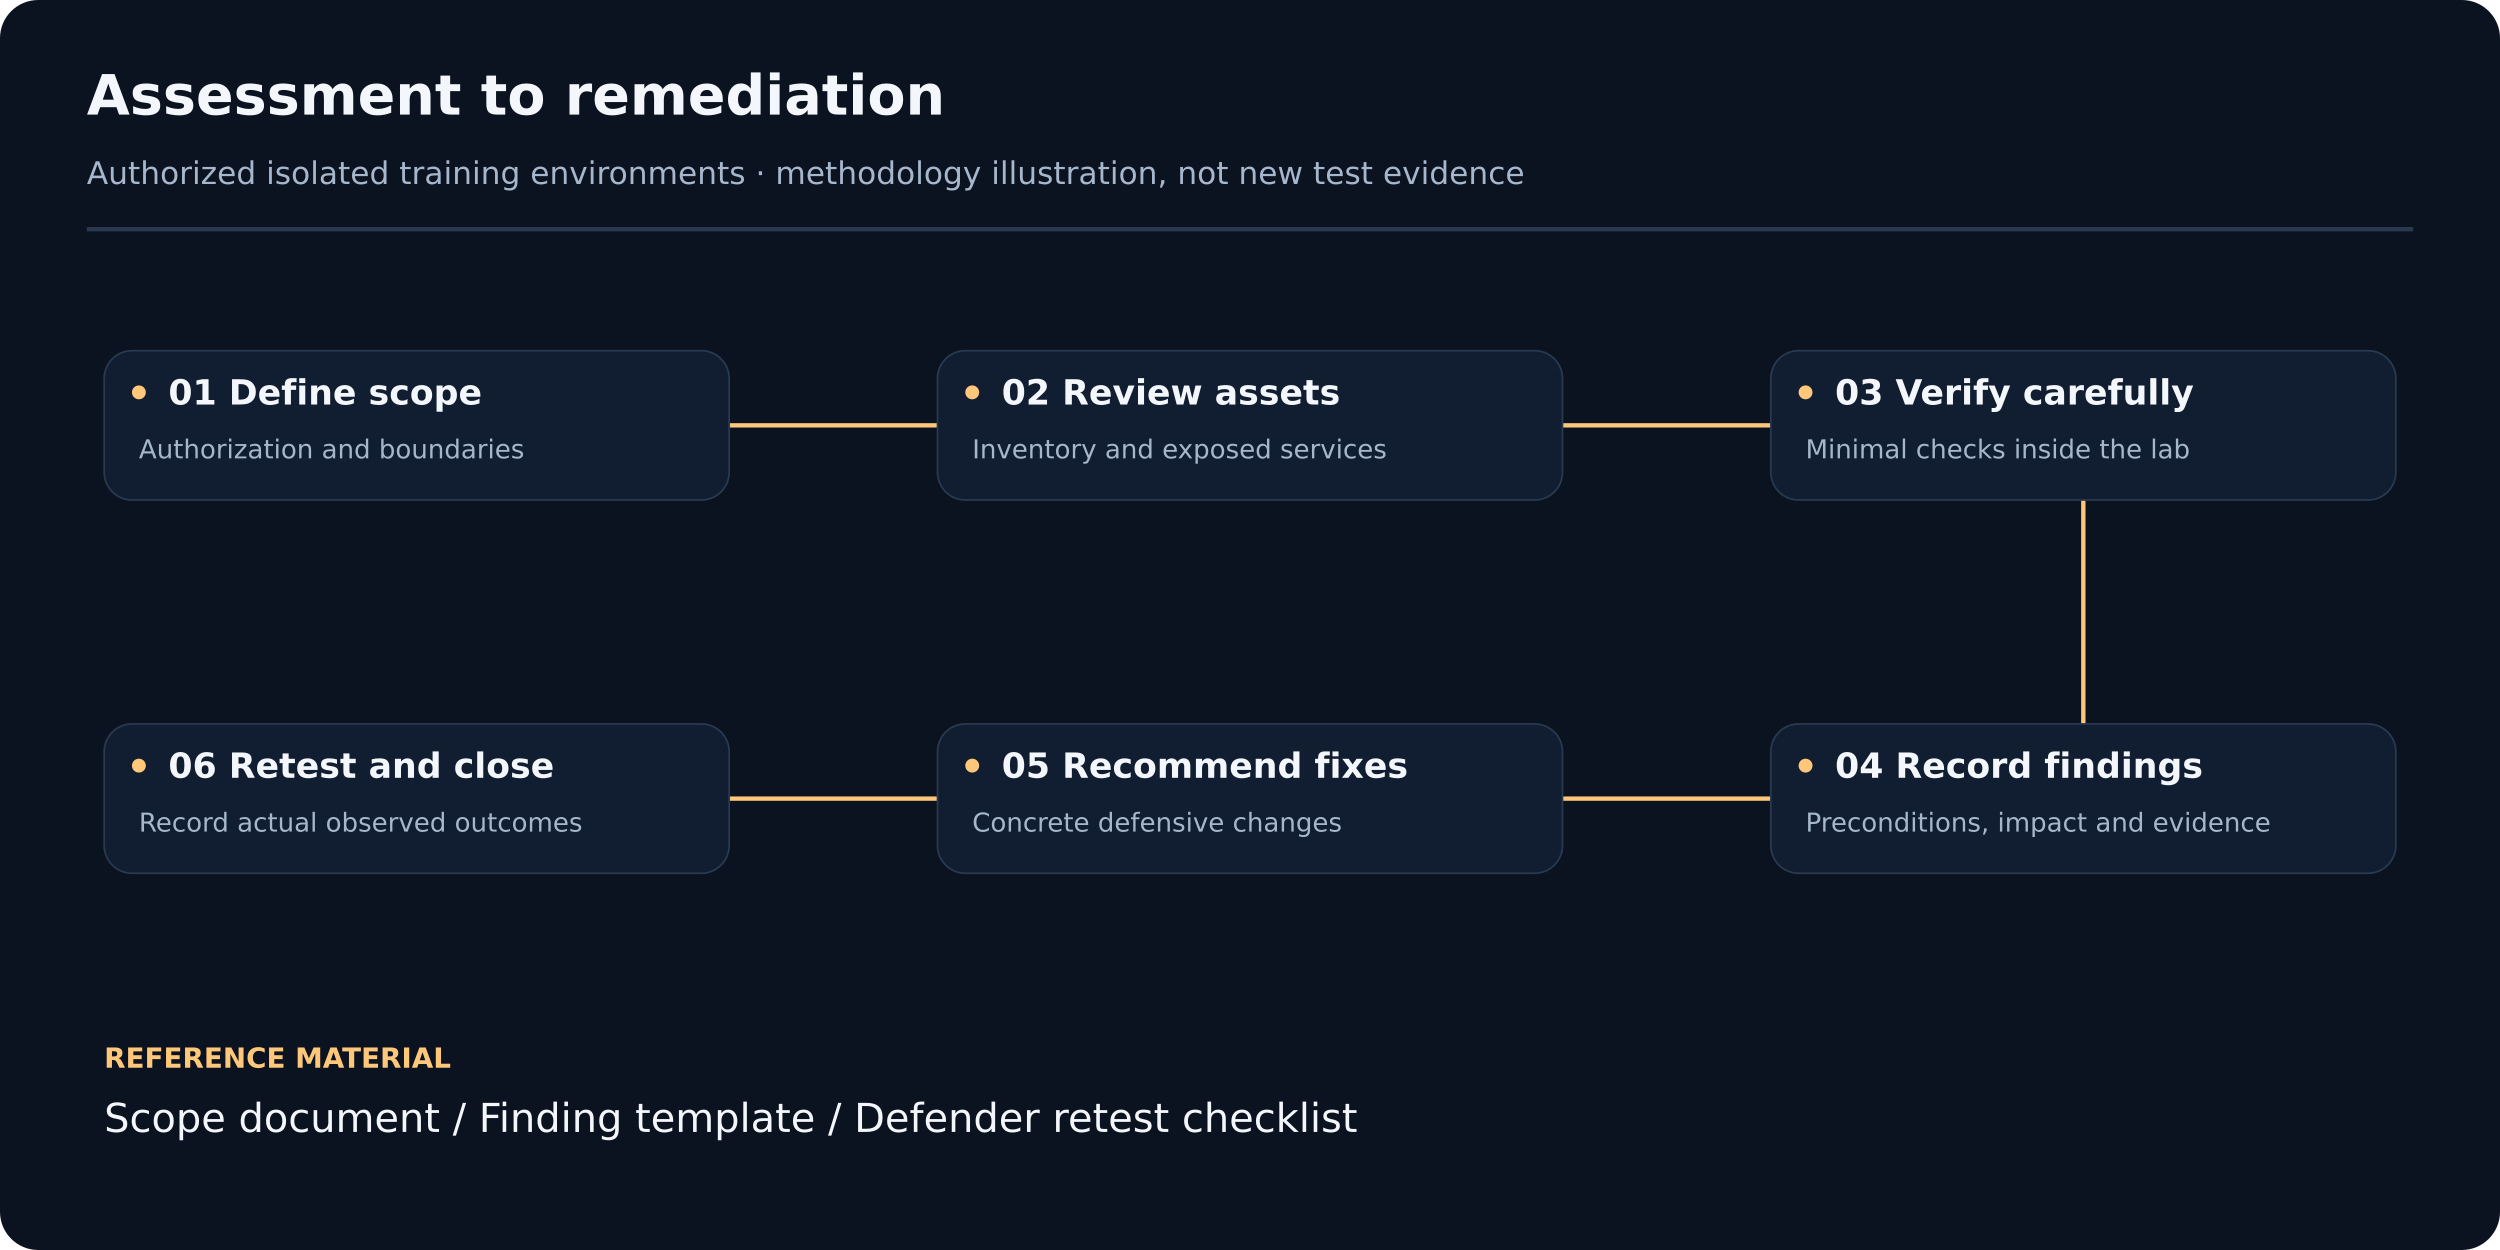
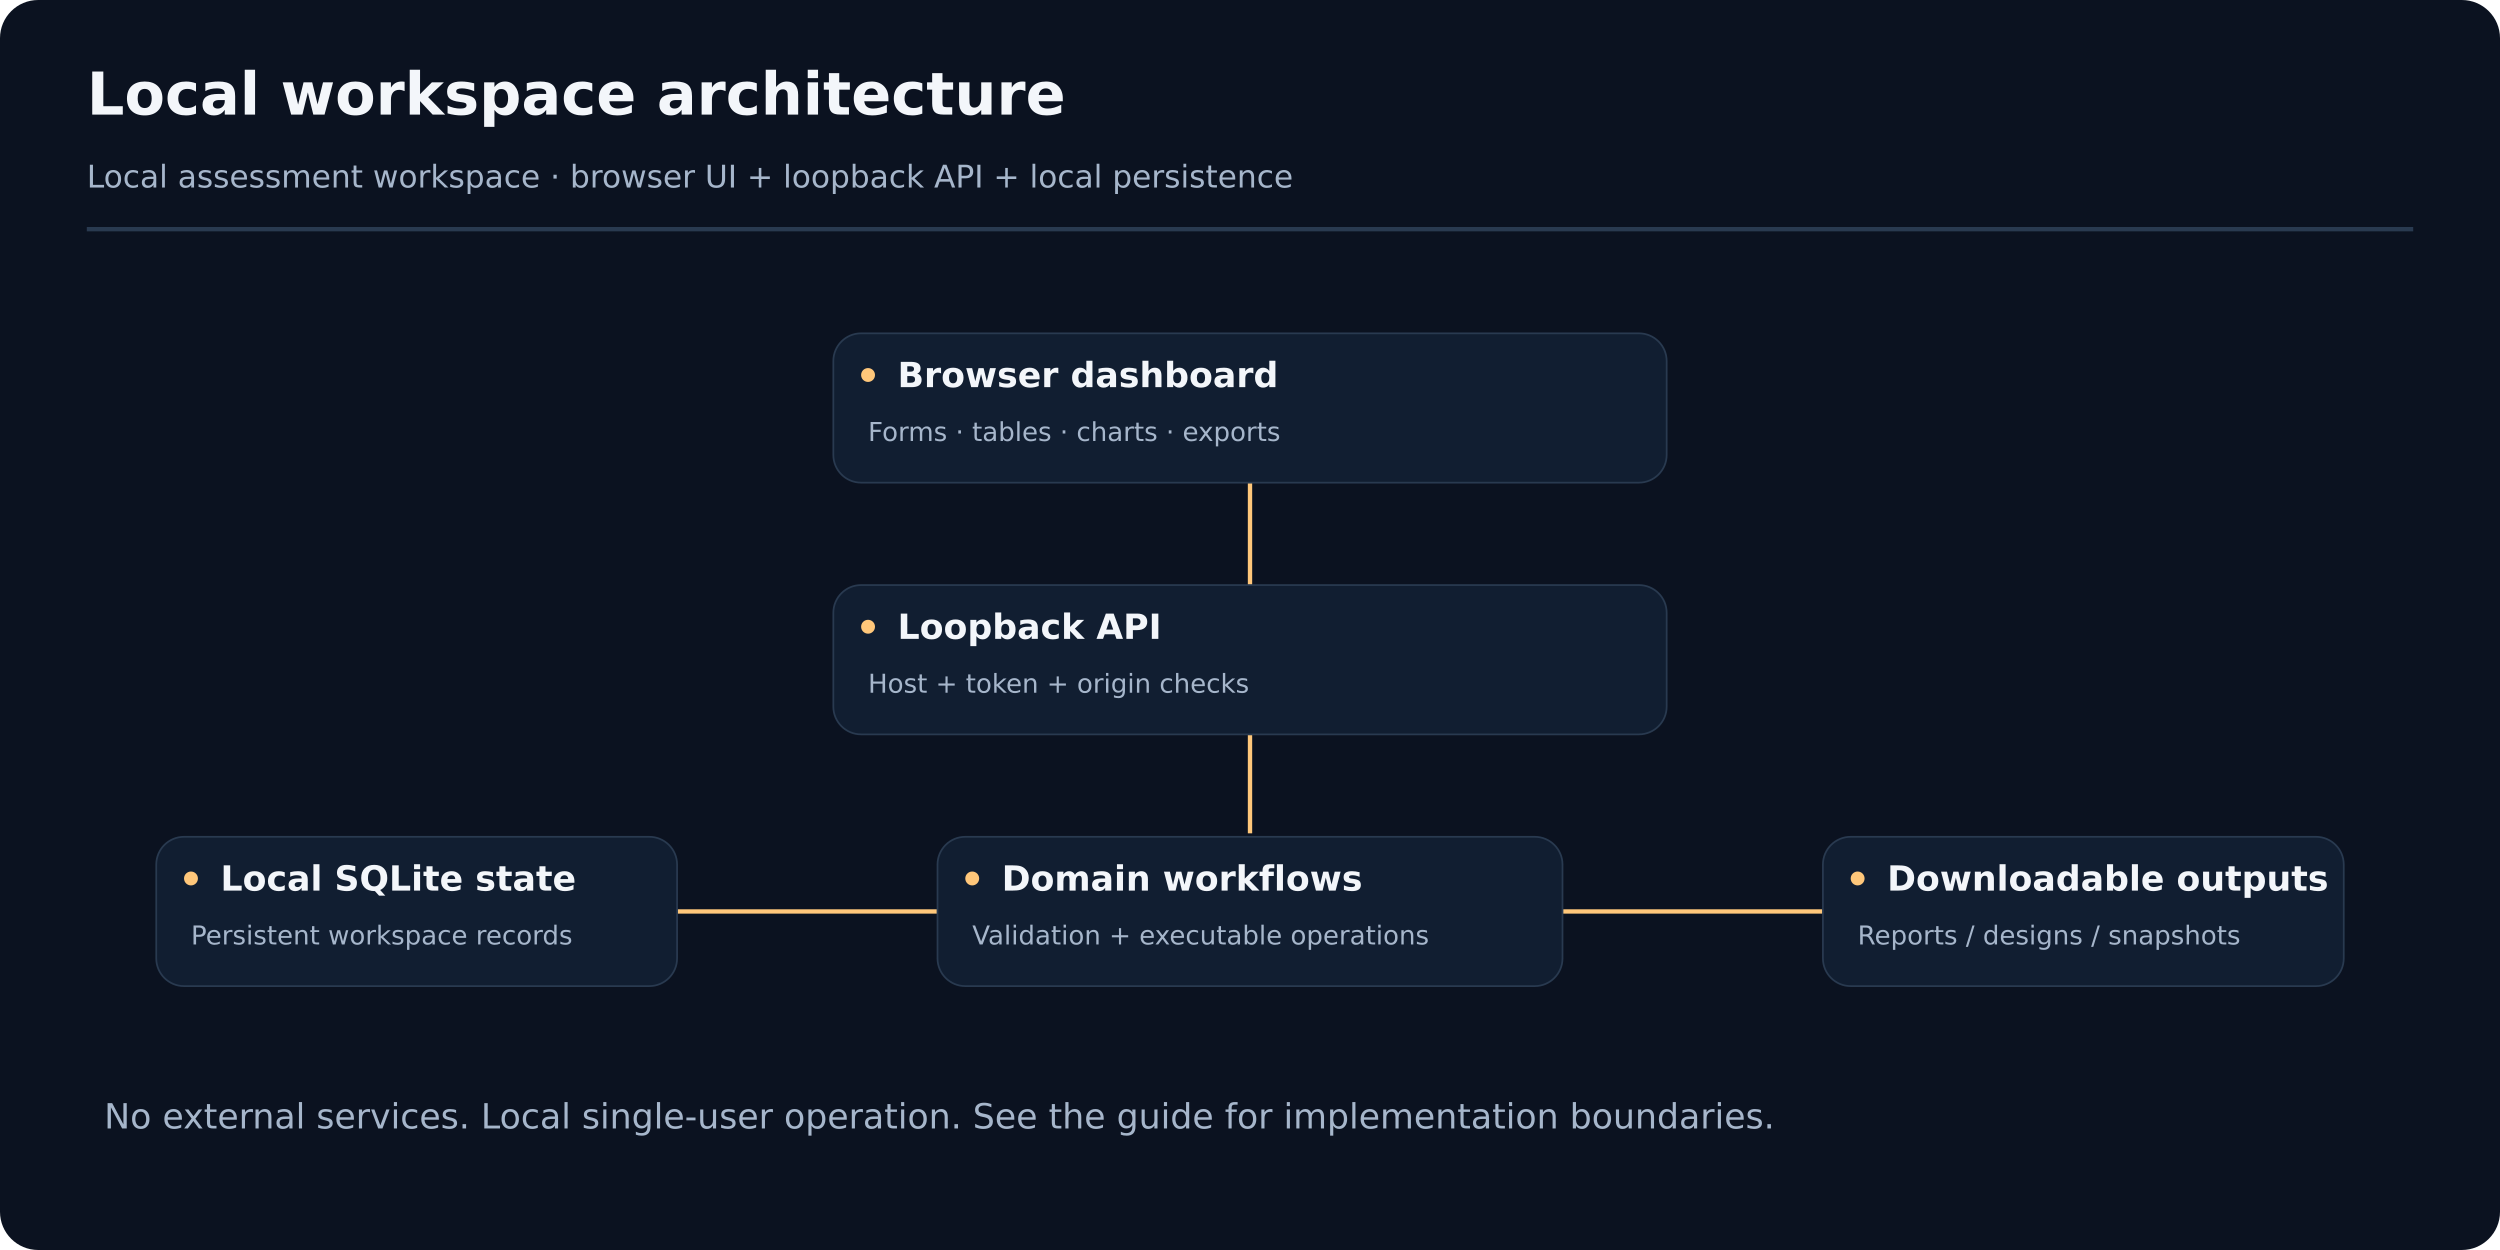
<svg xmlns="http://www.w3.org/2000/svg" width="1440" height="720" viewBox="0 0 1440 720" role="img" aria-labelledby="title">
  <rect width="1440" height="720" rx="22" fill="#0B1220" />
-   <text x="50" y="66" fill="#F3F6FA" font-size="32" font-weight="700" text-anchor="start" font-family="DejaVu Sans, sans-serif">Assessment to remediation</text>
-   <text x="50" y="106" fill="#A6B6CB" font-size="18" font-weight="400" text-anchor="start" font-family="DejaVu Sans, sans-serif">Authorized isolated training environments · methodology illustration, not new test evidence</text>
+   <text x="50" y="66" fill="#F3F6FA" font-size="34" font-weight="700" text-anchor="start" font-family="DejaVu Sans, sans-serif">Local workspace architecture</text>
+   <text x="50" y="108" fill="#A6B6CB" font-size="18" font-weight="400" text-anchor="start" font-family="DejaVu Sans, sans-serif">Local assessment workspace · browser UI + loopback API + local persistence</text>
  <path d="M 50 132 H 1390" fill="none" stroke="#293A50" stroke-width="2.5" />
-   <path d="M 420 245 H 540 M 900 245 H 1020 M 1200 288 V 417 M 1020 460 H 900 M 540 460 H 420" fill="none" stroke="#FFC77A" stroke-width="2.5" />
-   <rect x="60.0" y="202" width="360" height="86" rx="16" fill="#111E31" stroke="#293A50" />
-   <circle cx="80.0" cy="226" r="4" fill="#FFC77A" />
-   <text x="97.0" y="233" fill="#F3F6FA" font-size="20" font-weight="600" text-anchor="start" font-family="DejaVu Sans, sans-serif">01  Define scope</text>
-   <text x="80.0" y="264" fill="#A6B6CB" font-size="15" font-weight="400" text-anchor="start" font-family="DejaVu Sans, sans-serif">Authorization and boundaries</text>
-   <rect x="540.0" y="202" width="360" height="86" rx="16" fill="#111E31" stroke="#293A50" />
-   <circle cx="560.0" cy="226" r="4" fill="#FFC77A" />
-   <text x="577.0" y="233" fill="#F3F6FA" font-size="20" font-weight="600" text-anchor="start" font-family="DejaVu Sans, sans-serif">02  Review assets</text>
-   <text x="560.0" y="264" fill="#A6B6CB" font-size="15" font-weight="400" text-anchor="start" font-family="DejaVu Sans, sans-serif">Inventory and exposed services</text>
-   <rect x="1020.0" y="202" width="360" height="86" rx="16" fill="#111E31" stroke="#293A50" />
-   <circle cx="1040.0" cy="226" r="4" fill="#FFC77A" />
-   <text x="1057.0" y="233" fill="#F3F6FA" font-size="20" font-weight="600" text-anchor="start" font-family="DejaVu Sans, sans-serif">03  Verify carefully</text>
-   <text x="1040.0" y="264" fill="#A6B6CB" font-size="15" font-weight="400" text-anchor="start" font-family="DejaVu Sans, sans-serif">Minimal checks inside the lab</text>
-   <rect x="1020.0" y="417" width="360" height="86" rx="16" fill="#111E31" stroke="#293A50" />
-   <circle cx="1040.0" cy="441" r="4" fill="#FFC77A" />
-   <text x="1057.0" y="448" fill="#F3F6FA" font-size="20" font-weight="600" text-anchor="start" font-family="DejaVu Sans, sans-serif">04  Record findings</text>
-   <text x="1040.0" y="479" fill="#A6B6CB" font-size="15" font-weight="400" text-anchor="start" font-family="DejaVu Sans, sans-serif">Preconditions, impact and evidence</text>
-   <rect x="540.0" y="417" width="360" height="86" rx="16" fill="#111E31" stroke="#293A50" />
-   <circle cx="560.0" cy="441" r="4" fill="#FFC77A" />
-   <text x="577.0" y="448" fill="#F3F6FA" font-size="20" font-weight="600" text-anchor="start" font-family="DejaVu Sans, sans-serif">05  Recommend fixes</text>
-   <text x="560.0" y="479" fill="#A6B6CB" font-size="15" font-weight="400" text-anchor="start" font-family="DejaVu Sans, sans-serif">Concrete defensive changes</text>
-   <rect x="60.0" y="417" width="360" height="86" rx="16" fill="#111E31" stroke="#293A50" />
-   <circle cx="80.0" cy="441" r="4" fill="#FFC77A" />
-   <text x="97.0" y="448" fill="#F3F6FA" font-size="20" font-weight="600" text-anchor="start" font-family="DejaVu Sans, sans-serif">06  Retest and close</text>
-   <text x="80.0" y="479" fill="#A6B6CB" font-size="15" font-weight="400" text-anchor="start" font-family="DejaVu Sans, sans-serif">Record actual observed outcomes</text>
-   <text x="60" y="615" fill="#FFC77A" font-size="16" font-weight="600" text-anchor="start" font-family="DejaVu Sans, sans-serif">REFERENCE MATERIAL</text>
-   <text x="60" y="652" fill="#F3F6FA" font-size="23" font-weight="400" text-anchor="start" font-family="DejaVu Sans, sans-serif">Scope document  /  Finding template  /  Defender retest checklist</text>
+   <path d="M 720 278 V 337 M 720 423 V 480 M 540 525 H 390 M 900 525 H 1050" fill="none" stroke="#FFC77A" stroke-width="2.5" />
+   <rect x="480.0" y="192" width="480" height="86" rx="16" fill="#111E31" stroke="#293A50" />
+   <circle cx="500.0" cy="216" r="4" fill="#FFC77A" />
+   <text x="517.0" y="223" fill="#F3F6FA" font-size="20" font-weight="600" text-anchor="start" font-family="DejaVu Sans, sans-serif">Browser dashboard</text>
+   <text x="500.0" y="254" fill="#A6B6CB" font-size="15" font-weight="400" text-anchor="start" font-family="DejaVu Sans, sans-serif">Forms · tables · charts · exports</text>
+   <rect x="480.0" y="337" width="480" height="86" rx="16" fill="#111E31" stroke="#293A50" />
+   <circle cx="500.0" cy="361" r="4" fill="#FFC77A" />
+   <text x="517.0" y="368" fill="#F3F6FA" font-size="20" font-weight="600" text-anchor="start" font-family="DejaVu Sans, sans-serif">Loopback API</text>
+   <text x="500.0" y="399" fill="#A6B6CB" font-size="15" font-weight="400" text-anchor="start" font-family="DejaVu Sans, sans-serif">Host + token + origin checks</text>
+   <rect x="540.0" y="482" width="360" height="86" rx="16" fill="#111E31" stroke="#293A50" />
+   <circle cx="560.0" cy="506" r="4" fill="#FFC77A" />
+   <text x="577.0" y="513" fill="#F3F6FA" font-size="20" font-weight="600" text-anchor="start" font-family="DejaVu Sans, sans-serif">Domain workflows</text>
+   <text x="560.0" y="544" fill="#A6B6CB" font-size="15" font-weight="400" text-anchor="start" font-family="DejaVu Sans, sans-serif">Validation + executable operations</text>
+   <rect x="90.0" y="482" width="300" height="86" rx="16" fill="#111E31" stroke="#293A50" />
+   <circle cx="110.0" cy="506" r="4" fill="#FFC77A" />
+   <text x="127.0" y="513" fill="#F3F6FA" font-size="20" font-weight="600" text-anchor="start" font-family="DejaVu Sans, sans-serif">Local SQLite state</text>
+   <text x="110.0" y="544" fill="#A6B6CB" font-size="15" font-weight="400" text-anchor="start" font-family="DejaVu Sans, sans-serif">Persistent workspace records</text>
+   <rect x="1050.0" y="482" width="300" height="86" rx="16" fill="#111E31" stroke="#293A50" />
+   <circle cx="1070.0" cy="506" r="4" fill="#FFC77A" />
+   <text x="1087.0" y="513" fill="#F3F6FA" font-size="20" font-weight="600" text-anchor="start" font-family="DejaVu Sans, sans-serif">Downloadable outputs</text>
+   <text x="1070.0" y="544" fill="#A6B6CB" font-size="15" font-weight="400" text-anchor="start" font-family="DejaVu Sans, sans-serif">Reports / designs / snapshots</text>
+   <text x="60" y="650" fill="#A6B6CB" font-size="20" font-weight="400" text-anchor="start" font-family="DejaVu Sans, sans-serif">No external services. Local single-user operation. See the guide for implementation boundaries.</text>
</svg>
